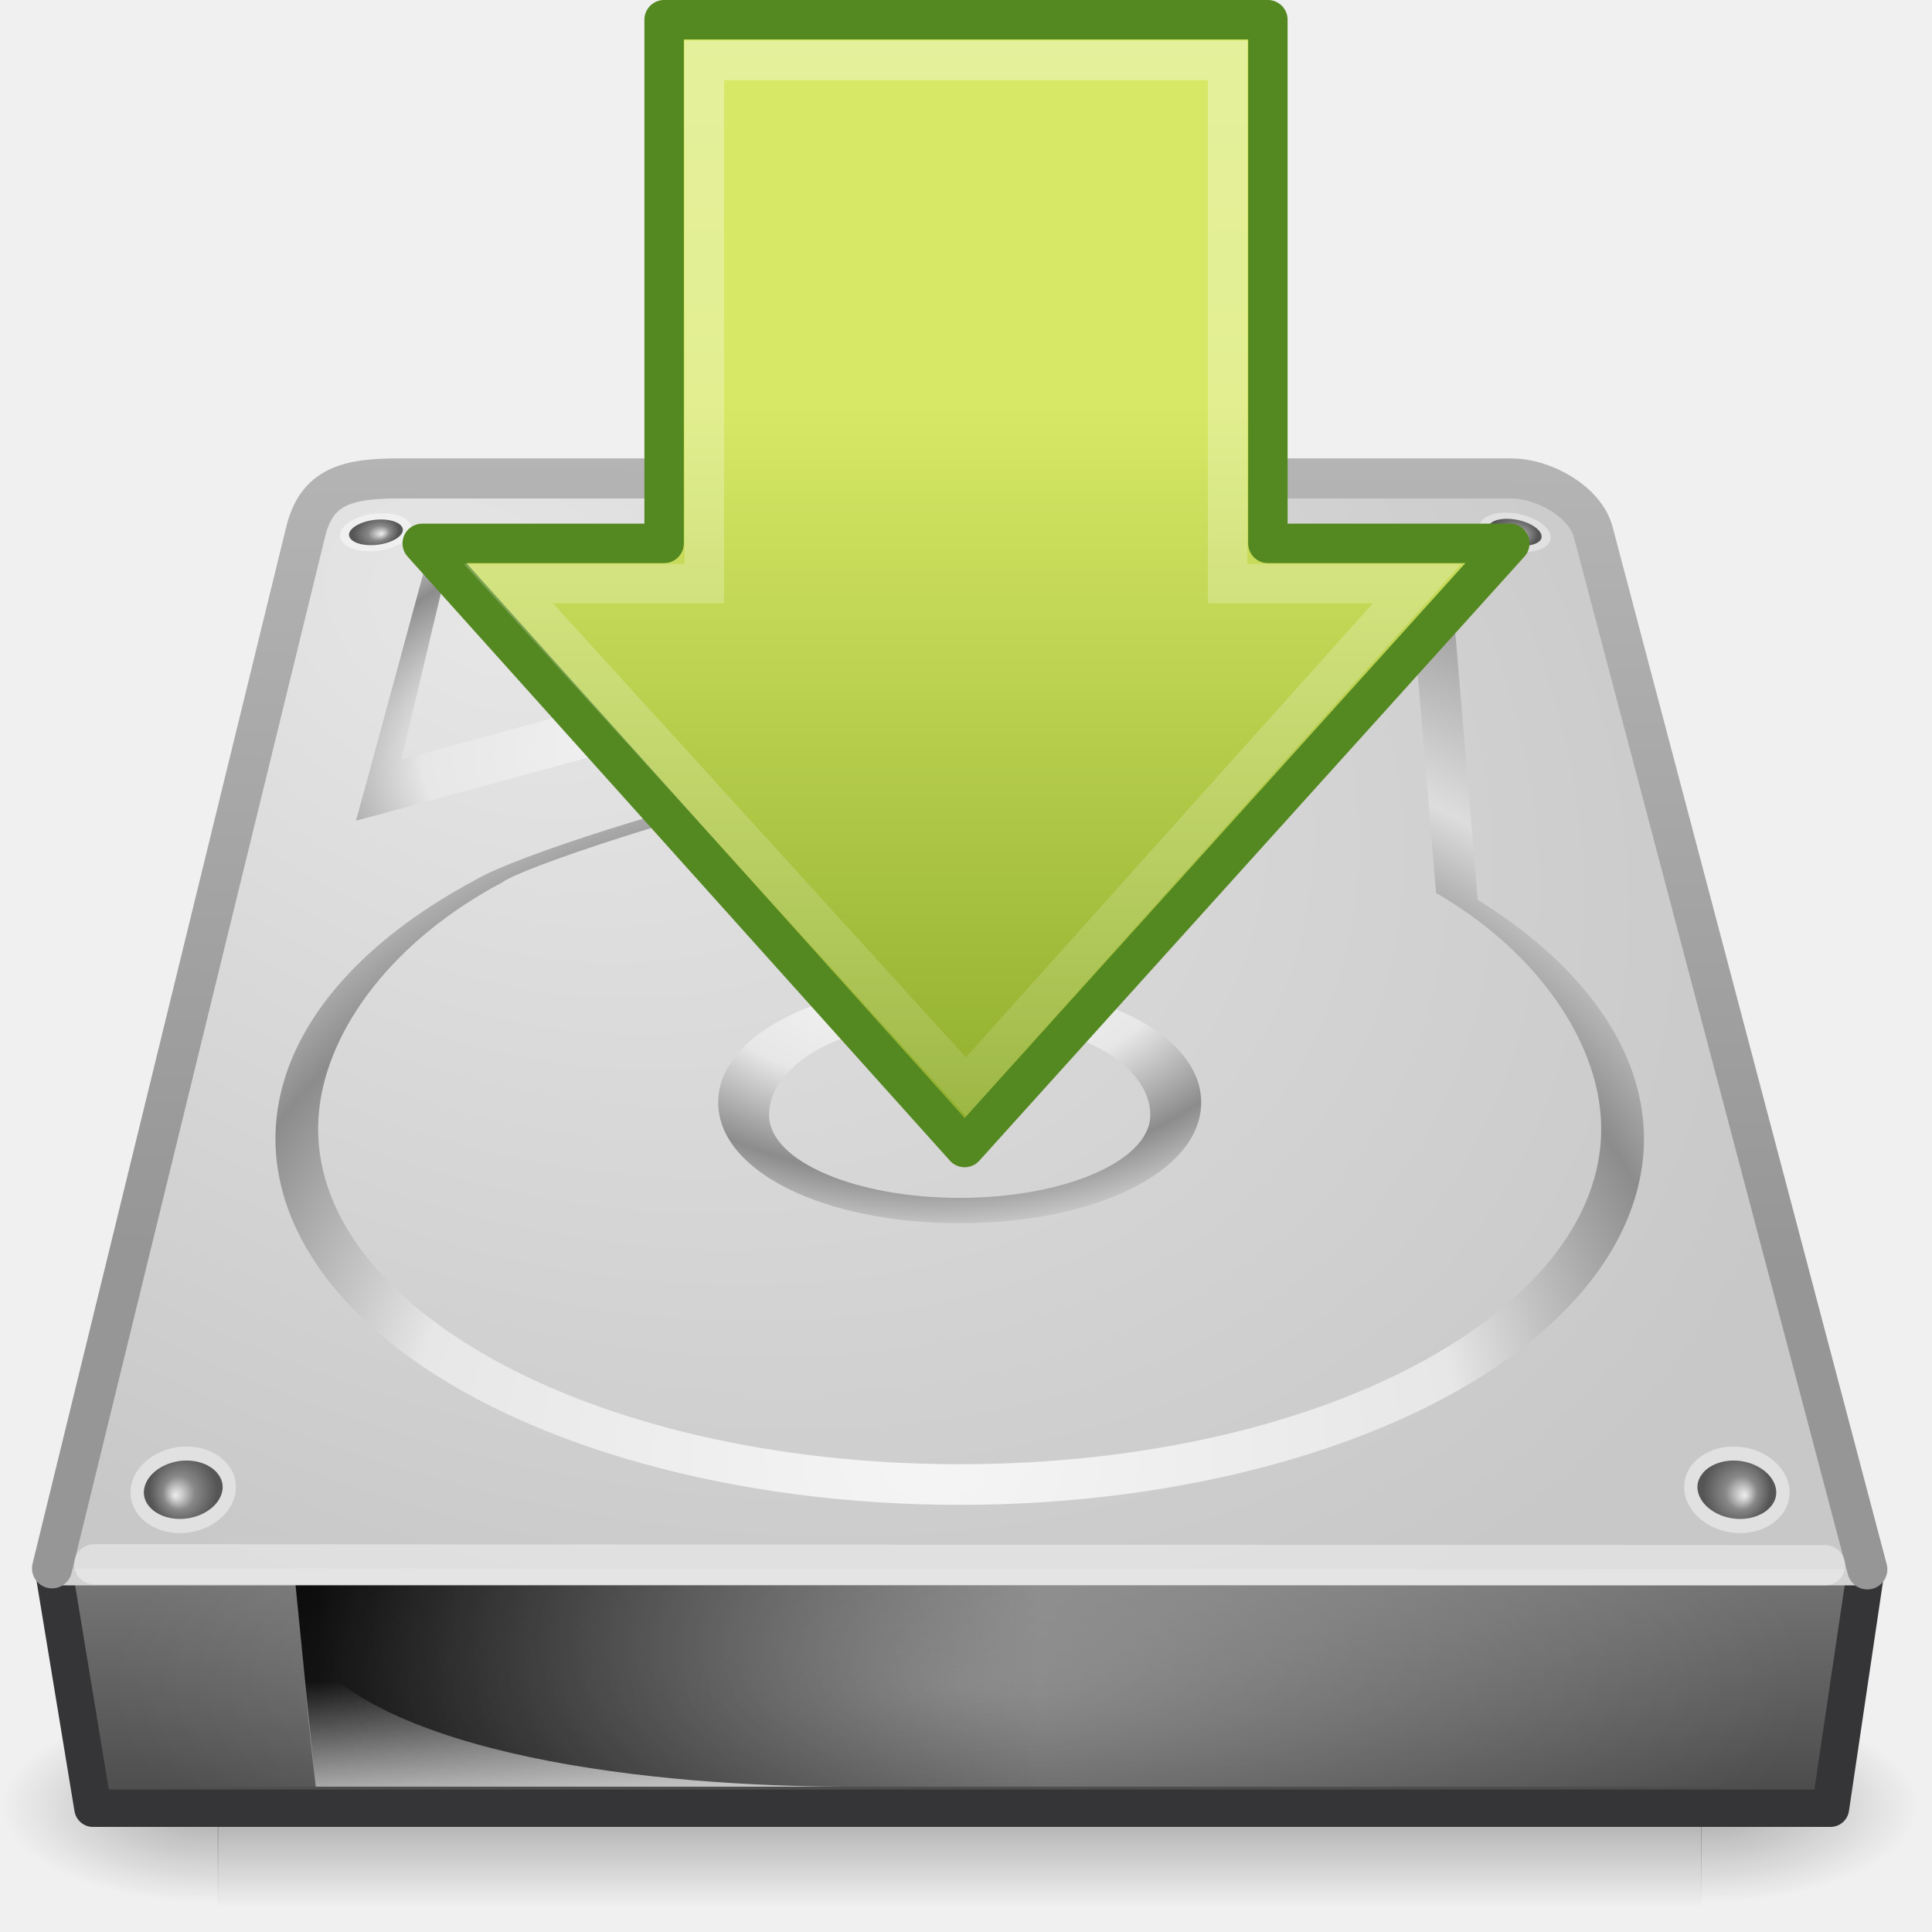
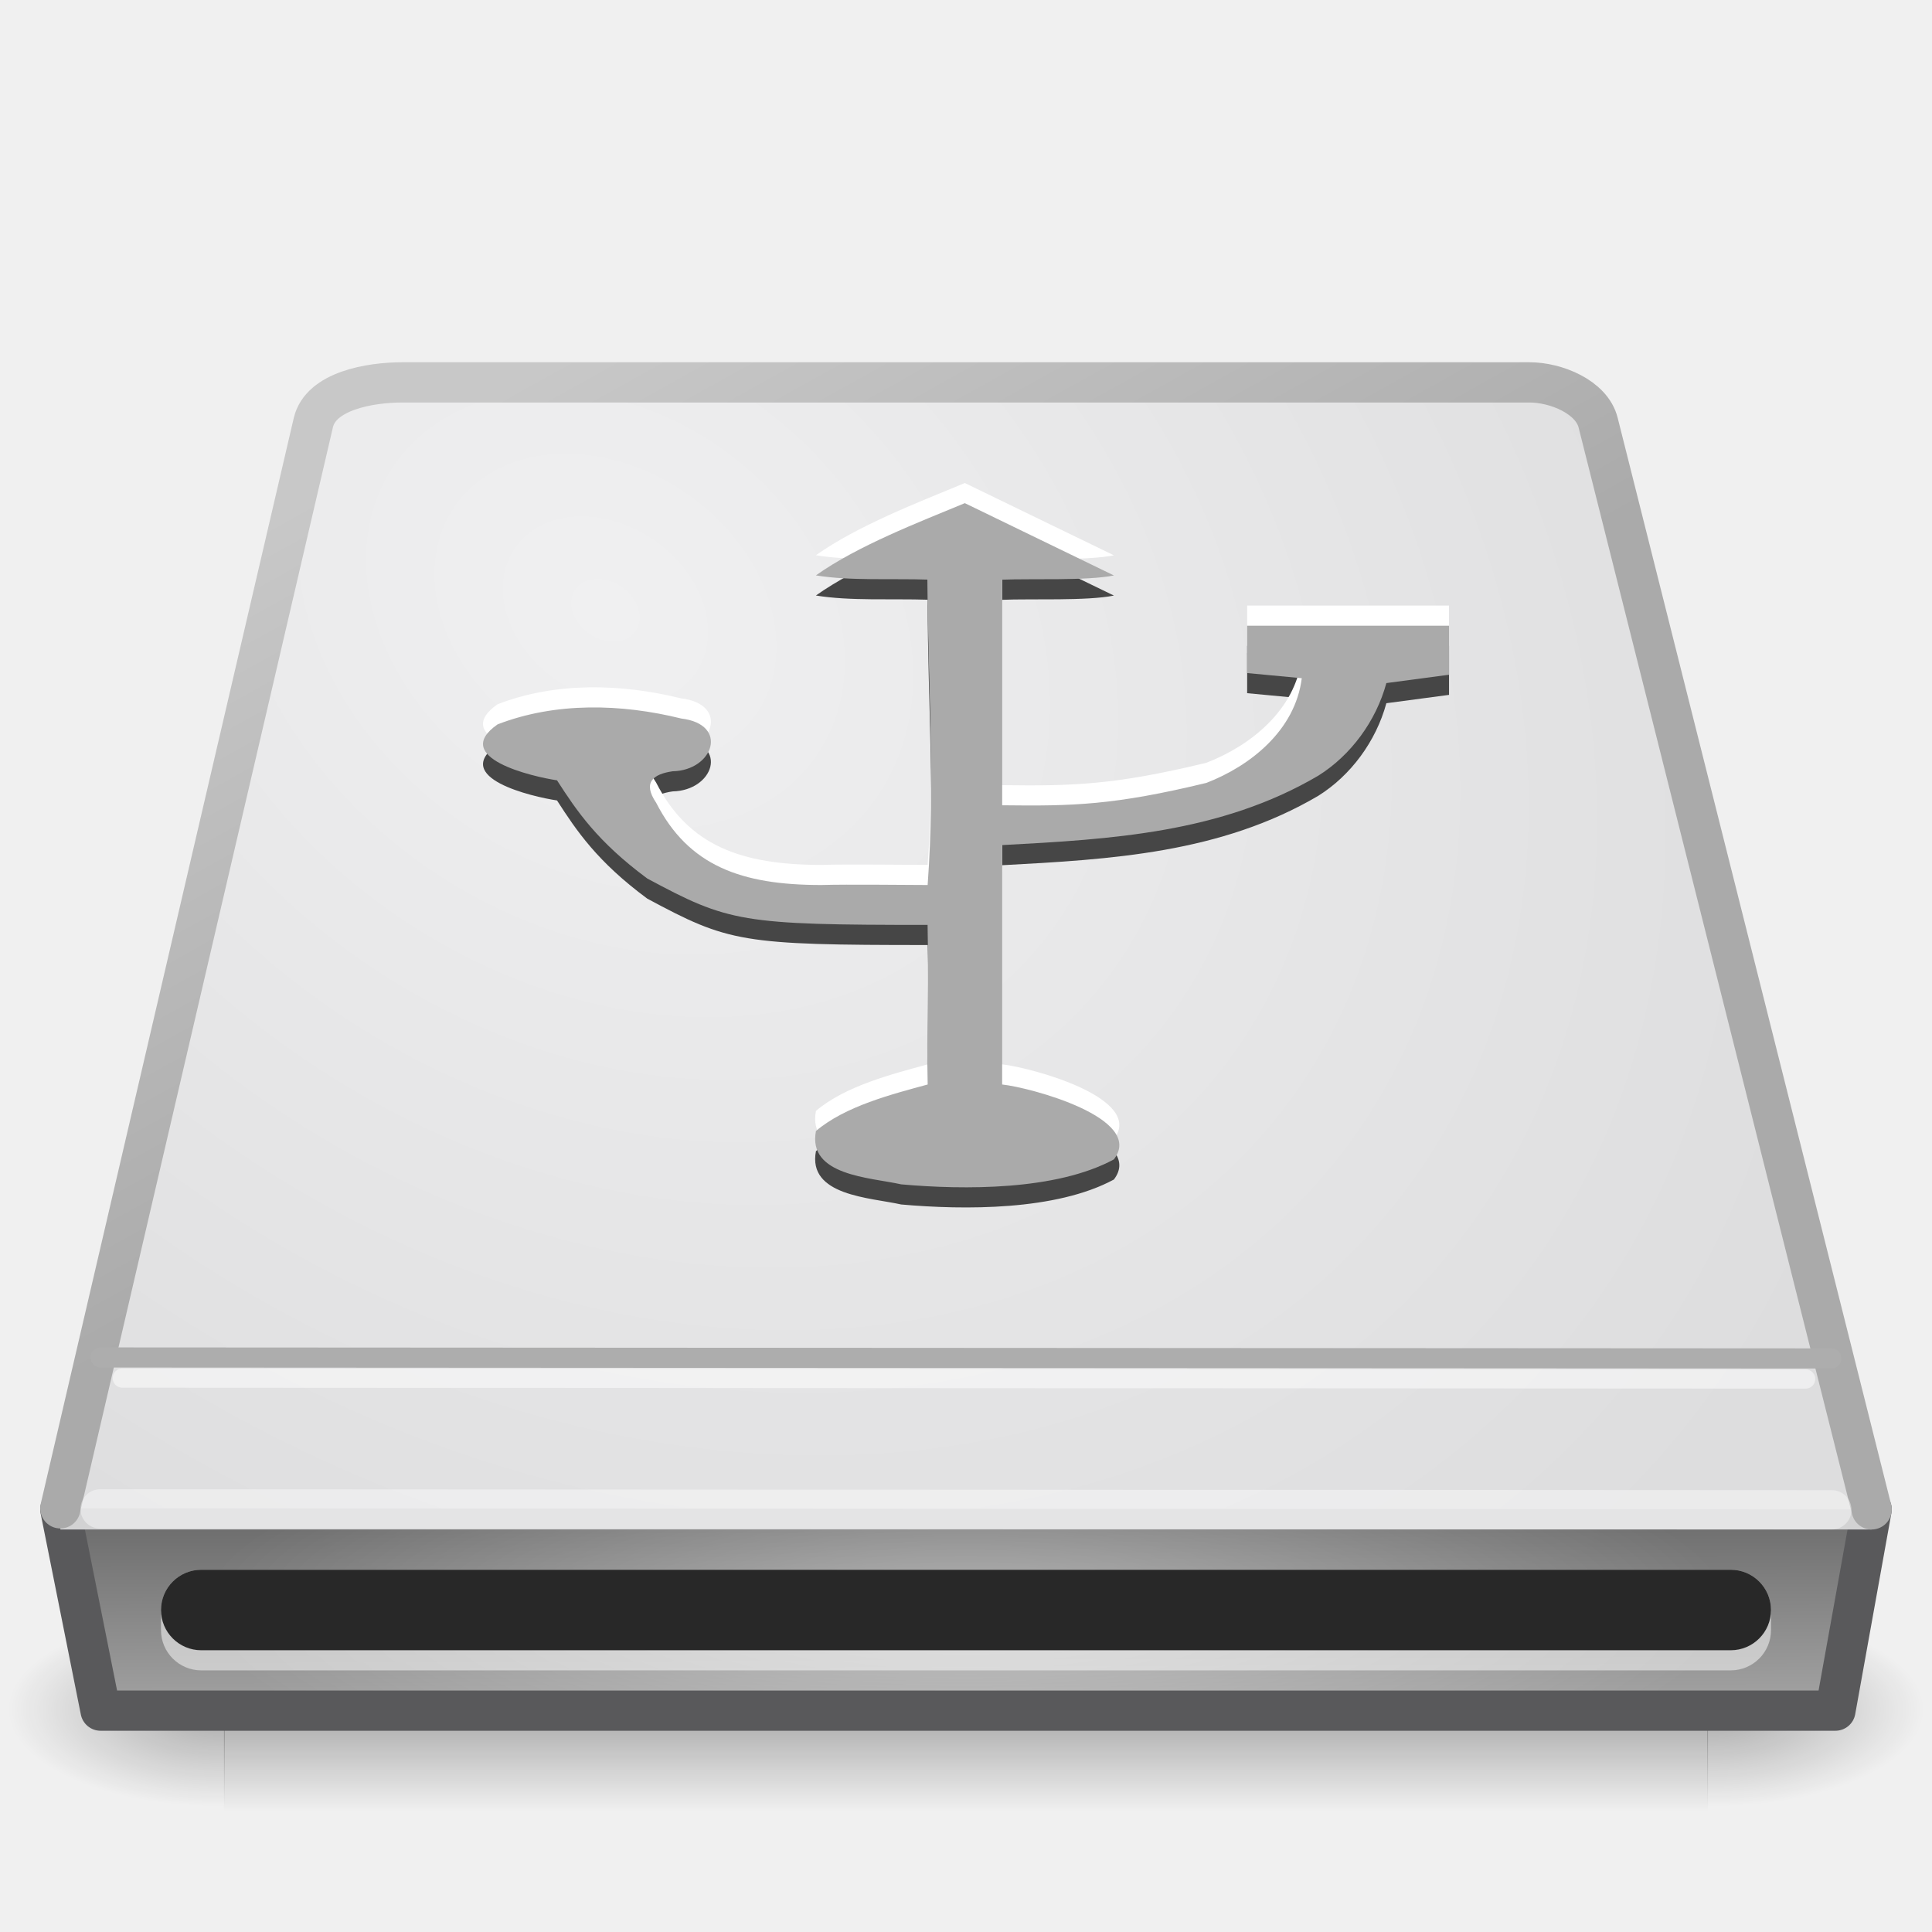
- <svg xmlns="http://www.w3.org/2000/svg" xmlns:xlink="http://www.w3.org/1999/xlink" id="svg3786" height="48" width="48" version="1.0">
+ <svg xmlns="http://www.w3.org/2000/svg" xmlns:xlink="http://www.w3.org/1999/xlink" id="svg3786" width="48" height="48" version="1.0">
  <defs id="defs3788">
-     <linearGradient id="linearGradient2901" y2="33.332" gradientUnits="userSpaceOnUse" x2="57.411" gradientTransform="matrix(0 .79844 -.79131 0 44.89 -5.6112)" y1="33.332" x1="8.527">
-       <stop id="stop4224" style="stop-color:#fff" offset="0" />
-       <stop id="stop4226" style="stop-color:#fff;stop-opacity:0" offset="1" />
+     <linearGradient id="linearGradient5060">
+       <stop id="stop5062" offset="0" />
+       <stop id="stop5064" style="stop-opacity:0" offset="1" />
    </linearGradient>
-     <linearGradient id="linearGradient3390" y2="23.891" gradientUnits="userSpaceOnUse" x2="1.31" gradientTransform="matrix(0 -.68843 -.68544 0 40.376 29.771)" y1="23.891" x1="28.671">
-       <stop id="stop2266" style="stop-color:#d7e866" offset="0" />
-       <stop id="stop2268" style="stop-color:#8cab2a" offset="1" />
+     <radialGradient id="radialGradient2920" cx="24" cy="42" r="21" gradientTransform="matrix(.90476 1.019e-7 -2.6817e-8 .2381 2.2857 30)" gradientUnits="userSpaceOnUse">
+       <stop id="stop6312" style="stop-color:#fff" offset="0" />
+       <stop id="stop6314" style="stop-color:#fff;stop-opacity:0" offset="1" />
+     </radialGradient>
+     <linearGradient id="linearGradient2927" x1="21.206" x2="13.664" y1="24.05" y2="10.014" gradientTransform="matrix(.99778 0 0 1.0331 .053179 -1.3449)" gradientUnits="userSpaceOnUse">
+       <stop id="stop3486" style="stop-color:#aaa" offset="0" />
+       <stop id="stop3488" style="stop-color:#c8c8c8" offset="1" />
    </linearGradient>
-     <radialGradient id="radialGradient2939" xlink:href="#linearGradient5060-3" gradientUnits="userSpaceOnUse" cy="486.65" cx="605.71" gradientTransform="matrix(.044847 0 0 .020588 15.232 34.84)" r="117.14" />
-     <linearGradient id="linearGradient5060-3">
-       <stop id="stop5062-9" offset="0" />
-       <stop id="stop5064-0" style="stop-opacity:0" offset="1" />
+     <linearGradient id="linearGradient2931" x1="28.438" x2="28.375" y1="50.296" y2="40.704" gradientTransform="matrix(1.0002 0 0 .62554 -5.0044 11.538)" gradientUnits="userSpaceOnUse">
+       <stop id="stop2223" style="stop-color:#aaa" offset="0" />
+       <stop id="stop2219" style="stop-color:#646464" offset="1" />
    </linearGradient>
-     <radialGradient id="radialGradient2936" xlink:href="#linearGradient5060-3" gradientUnits="userSpaceOnUse" cy="486.65" cx="605.71" gradientTransform="matrix(-.044847 0 0 .020588 32.454 34.84)" r="117.14" />
-     <linearGradient id="linearGradient2933" y2="50" gradientUnits="userSpaceOnUse" x2="30" gradientTransform="matrix(1.0018 0 0 .75964 -5.208 7.3249)" y1="41" x1="29.938">
-       <stop id="stop2223-8" style="stop-color:#7a7a7a" offset="0" />
-       <stop id="stop2219-5" style="stop-color:#474747" offset="1" />
+     <radialGradient id="radialGradient2934" cx="605.71" cy="486.65" r="117.14" gradientTransform="matrix(-.044847 0 0 .020588 32.611 32.451)" gradientUnits="userSpaceOnUse" xlink:href="#linearGradient5060" />
+     <radialGradient id="radialGradient2937" cx="605.71" cy="486.65" r="117.14" gradientTransform="matrix(.044847 0 0 .020588 15.389 32.451)" gradientUnits="userSpaceOnUse" xlink:href="#linearGradient5060" />
+     <linearGradient id="linearGradient2940" x1="302.86" x2="302.86" y1="366.65" y2="609.51" gradientTransform="matrix(.076357 0 0 .020588 -3.5974 32.451)" gradientUnits="userSpaceOnUse">
+       <stop id="stop5050" style="stop-opacity:0" offset="0" />
+       <stop id="stop5056" offset=".5" />
+       <stop id="stop5052" style="stop-opacity:0" offset="1" />
    </linearGradient>
-     <radialGradient id="radialGradient2927" gradientUnits="userSpaceOnUse" cy="8.49" cx="11.734" gradientTransform="matrix(1.3767 .69719 -.46811 .92435 -.20621 -.55007)" r="23.048">
-       <stop id="stop7064-9" style="stop-color:#e6e6e6" offset="0" />
-       <stop id="stop7060-6" style="stop-color:#c8c8c8" offset="1" />
+     <radialGradient id="radialGradient3725" cx="15.051" cy="10.273" r="23" gradientTransform="matrix(1.2356 .85341 -.66361 .96079 3.2712 -7.5535)" gradientUnits="userSpaceOnUse">
+       <stop id="stop7064" style="stop-color:#f0f0f1" offset="0" />
+       <stop id="stop7060" style="stop-color:#ddddde" offset="1" />
    </radialGradient>
-     <linearGradient id="linearGradient2929" y2="10" gradientUnits="userSpaceOnUse" x2="18.073" gradientTransform="translate(-.15705 1.3884)" y1="29.797" x1="17.814">
-       <stop id="stop3486-8" style="stop-color:#969696" offset="0" />
-       <stop id="stop3488-5" style="stop-color:#b4b4b4" offset="1" />
-     </linearGradient>
-     <radialGradient id="radialGradient2923" xlink:href="#linearGradient4035" gradientUnits="userSpaceOnUse" cy="206.43" cx="141.75" gradientTransform="matrix(.35161 -.0050244 .0026023 .28909 -27.181 -22.829)" r="78.728" />
-     <linearGradient id="linearGradient4035">
-       <stop id="stop4037" style="stop-color:#f5f5f5" offset="0" />
-       <stop id="stop4039" style="stop-color:#e7e7e7" offset=".47" />
-       <stop id="stop4041" style="stop-color:#8c8c8c" offset=".693" />
-       <stop id="stop4043" style="stop-color:#ddd" offset=".835" />
-       <stop id="stop4045" style="stop-color:#a8a8a8" offset="1" />
-     </linearGradient>
-     <radialGradient id="radialGradient2920" gradientUnits="userSpaceOnUse" cy="191.85" cx="142.62" gradientTransform="matrix(.18495 0 0 -.13074 -3.2682 47.437)" r="78.728">
-       <stop id="stop7611" style="stop-color:#fff" offset="0" />
-       <stop id="stop7677" style="stop-color:#e7e7e7" offset=".47" />
-       <stop id="stop7613" style="stop-color:#8c8c8c" offset=".672" />
-       <stop id="stop7617" style="stop-color:#ddd" offset=".835" />
-       <stop id="stop7615" style="stop-color:#a8a8a8" offset="1" />
-     </radialGradient>
-     <radialGradient id="radialGradient2965" fx="113.67" fy="98" xlink:href="#radialGradient4241" gradientUnits="userSpaceOnUse" cy="97.588" cx="113.07" gradientTransform="matrix(-.32949 0 0 .34975 41.806 2.8824)" r="2.563" />
-     <radialGradient id="radialGradient4241" fx="113.67" fy="98" gradientUnits="userSpaceOnUse" cy="97.588" cx="113.07" r="2.563">
-       <stop id="stop4243" style="stop-color:#eee" offset="0" />
-       <stop id="stop4245" style="stop-color:#cecece" offset=".16" />
-       <stop id="stop4247" style="stop-color:#888" offset=".468" />
-       <stop id="stop4249" style="stop-color:#555" offset="1" />
-     </radialGradient>
-     <radialGradient id="radialGradient2959" fx="113.67" fy="98" xlink:href="#radialGradient4241" gradientUnits="userSpaceOnUse" cy="97.588" cx="113.07" gradientTransform="matrix(.22283 -.037522 .025099 .14905 -18.303 2.9208)" r="2.563" />
-     <radialGradient id="radialGradient2953" fx="113.67" fy="98" xlink:href="#radialGradient4241" gradientUnits="userSpaceOnUse" cy="97.588" cx="113.07" gradientTransform="matrix(.22333 .034393 -.023006 .14939 14.634 -5.2433)" r="2.563" />
-     <linearGradient id="linearGradient2908" y2="35.281" xlink:href="#linearGradient5060-3" gradientUnits="userSpaceOnUse" x2="24.688" gradientTransform="matrix(1.0213 0 0 .89888 .63019 10.175)" y1="35.281" x1="7.062" />
-     <linearGradient id="linearGradient2905" y2="33.759" gradientUnits="userSpaceOnUse" x2="12.222" gradientTransform="matrix(1.0213 0 0 .89888 -.18223 11.367)" y1="37.206" x1="12.277">
-       <stop id="stop4238" style="stop-color:#eee" offset="0" />
-       <stop id="stop4240" style="stop-color:#eee;stop-opacity:0" offset="1" />
-     </linearGradient>
-     <radialGradient id="radialGradient2902" xlink:href="#linearGradient4035" gradientUnits="userSpaceOnUse" cy="143.83" cx="127.32" gradientTransform="matrix(.19054 -.025056 .0061935 .10073 -7.5942 6.8172)" r="78.728" />
-     <radialGradient id="radialGradient2947" fx="113.67" fy="98" xlink:href="#radialGradient4241" gradientUnits="userSpaceOnUse" cy="97.588" cx="113.07" gradientTransform="matrix(.32949 0 0 .34975 5.8979 2.8824)" r="2.563" />
-     <radialGradient id="radialGradient2896" gradientUnits="userSpaceOnUse" cy="42" cx="24" gradientTransform="matrix(1 -1.0652e-8 2.7813e-8 .35714 -.15705 26.889)" r="21">
-       <stop id="stop6312-6" style="stop-color:#fff" offset="0" />
-       <stop id="stop6314-6" style="stop-color:#fff;stop-opacity:0" offset="1" />
-     </radialGradient>
-     <linearGradient id="linearGradient3032" y2="609.51" gradientUnits="userSpaceOnUse" x2="302.86" gradientTransform="matrix(.076357 0 0 .020588 -3.7545 34.84)" y1="366.65" x1="302.86">
-       <stop id="stop5050-1" style="stop-opacity:0" offset="0" />
-       <stop id="stop5056-2" offset=".5" />
-       <stop id="stop5052-9" style="stop-opacity:0" offset="1" />
-     </linearGradient>
  </defs>
-   <rect id="rect2723-6" style="opacity:.3;fill:url(#linearGradient3032)" height="5" width="36.869" y="42.389" x="5.408" />
-   <path id="path2725-1" style="opacity:.3;fill:url(#radialGradient2939)" d="m42.26 42.389v5c2.309 0.009 5.583-1.12 5.583-2.5s-2.577-2.499-5.583-2.499z" />
-   <path id="path2727-1" style="opacity:.3;fill:url(#radialGradient2936)" d="m5.426 42.389v5c-2.309 0.009-5.583-1.12-5.583-2.5s2.577-2.499 5.583-2.499z" />
-   <path id="rect6431-5" style="stroke-linejoin:round;stroke-width:0.928;fill-rule:evenodd;stroke:#353537;stroke-linecap:round;enable-background:new;fill:url(#linearGradient2933)" d="m1.307 38.853h45.072l-0.901 6.072h-43.169l-1.001-6.072z" />
-   <rect id="rect6381-9" style="enable-background:new;fill:#d2d2d3;fill-rule:evenodd" height="1" width="45" y="38.388" x="1.343" />
-   <path id="path6345-8" style="stroke-linejoin:round;stroke-width:.996;stroke:url(#linearGradient2929);stroke-linecap:round;fill:url(#radialGradient2927)" d="m46.393 38.991-6.81-25.775c-0.193-0.734-1.201-1.33-2.049-1.33h-27.617c-1.303 0-2.049 0.199-2.324 1.33l-6.3 25.749" />
-   <path id="path7046-4" style="opacity:.4;stroke:#fff;stroke-linecap:round;fill:none" d="m45.343 38.888-43-0.024" />
-   <path id="path9001" style="fill:url(#radialGradient2923)" d="m40.814 27.762c-0.218-1.998-1.677-3.903-4.1-5.407-0.049-0.578-0.67-7.97-0.67-7.97-0.048-0.568-0.772-0.997-1.685-0.997h-5.731c-0.92 0-1.631 0.435-1.654 1.011-0.105 2.603-3.312 3.962-8.096 5.199-1.676 0.29-6.046 1.655-7.049 2.254-2.952 1.574-4.713 3.671-4.957 5.91-0.222 2.036 0.845 4.074 3.004 5.737 3.16 2.435 8.381 3.889 13.967 3.889 5.586 0 10.807-1.454 13.968-3.889 1.972-1.519 3.033-3.351 3.033-5.208 0-0.176-0.01-0.353-0.029-0.529h0zm-16.972 8.616c-9.303 0-16.427-4.08-15.912-8.81 0.222-2.039 1.854-4.216 4.557-5.651 0.506-0.381 5.077-1.865 6.717-2.126 4.545-1.172 8.701-2.693 8.831-5.899 0.006-0.153 0.268-0.275 0.592-0.275h5.731c0.332 0 0.612 0.128 0.625 0.285l0.696 8.282c2.409 1.396 3.868 3.479 4.076 5.384 0.516 4.73-6.608 8.81-15.912 8.81z" />
-   <path id="path9003" style="fill:url(#radialGradient2920)" d="m23.843 30.389c-3.365 0-5.945-1.267-5.999-2.948-0-0.018-0.001-0.036-0.001-0.054 0-0.608 0.338-1.187 0.981-1.676 1.087-0.828 2.963-1.322 5.02-1.322 2.056 0 3.932 0.494 5.019 1.322 0.661 0.504 1 1.102 0.98 1.73-0.055 1.681-2.635 2.948-5.999 2.948v0zm0-5.06c-3.162 0-4.773 1.256-4.735 2.402 0.037 1.129 2.156 2.03 4.735 2.03s4.698-0.902 4.735-2.03c0.037-1.147-1.573-2.402-4.735-2.402z" />
-   <path id="path9007" style="fill:#e1e1e1" d="m5.859 37.008c-0.042 0.595-0.663 1.081-1.388 1.081-0.725 0-1.273-0.485-1.225-1.081 0.048-0.592 0.67-1.07 1.387-1.07 0.718 0 1.267 0.478 1.226 1.07z" />
-   <path id="path9009" style="fill:url(#radialGradient2965)" d="m5.39 36.589c0.066 0.076 0.142 0.197 0.142 0.357 0 0.012-0.001 0.023-0.001 0.035-0.029 0.41-0.514 0.757-1.06 0.757-0.311 0-0.595-0.114-0.759-0.305-0.071-0.081-0.152-0.216-0.137-0.396 0.033-0.407 0.518-0.751 1.059-0.751 0.308 0 0.591 0.113 0.756 0.302h0z" />
-   <path id="path9019" style="fill:#f0f0f0" d="m8.457 13.37c0.071 0.249 0.526 0.385 1.016 0.302 0.49-0.083 0.826-0.352 0.751-0.6-0.075-0.247-0.53-0.38-1.015-0.298-0.486 0.082-0.822 0.348-0.752 0.596z" />
-   <path id="path9021" style="fill:url(#radialGradient2959)" d="m8.743 13.139c-0.039 0.04-0.082 0.1-0.07 0.169 0.001 0.005 0.002 0.01 0.003 0.015 0.049 0.172 0.402 0.264 0.771 0.202 0.21-0.035 0.394-0.116 0.492-0.216 0.042-0.043 0.087-0.11 0.064-0.184-0.052-0.17-0.404-0.261-0.77-0.199-0.209 0.035-0.392 0.116-0.49 0.215l-0 0z" />
-   <path id="path9025" style="fill:#e1e1e1" d="m36.755 13.085c-0.011 0.259 0.378 0.531 0.87 0.607 0.491 0.076 0.895-0.074 0.901-0.334 0.006-0.258-0.383-0.527-0.87-0.602-0.487-0.075-0.89 0.072-0.901 0.329z" />
-   <path id="path9027" style="fill:url(#radialGradient2953)" d="m37.101 12.955c-0.05 0.025-0.109 0.069-0.12 0.138-0.001 0.005-0.001 0.01-0.001 0.015-0.008 0.178 0.299 0.377 0.668 0.434 0.211 0.032 0.411 0.014 0.535-0.051 0.053-0.027 0.117-0.077 0.119-0.155 0.004-0.177-0.302-0.375-0.668-0.431-0.209-0.032-0.408-0.013-0.533 0.05l-0-0z" />
-   <path id="rect8993" style="fill-rule:evenodd;fill:url(#linearGradient2908)" d="m7.343 39.389h18.5v5h-18l-0.5-5z" />
-   <path id="path8995" style="opacity:.811;fill:url(#linearGradient2905);fill-rule:evenodd" d="m7.843 44.389l-0.4-3.606c1.875 2.858 8.873 3.606 13.613 3.606h-13.213z" />
-   <path id="path9039" style="fill:url(#radialGradient2902)" d="m10.75 13.389-0.103 0.381-1.542 5.671-0.262 0.948 0.764-0.204 12.995-3.544 0.041-0.018 0.034-0.018c0.688-0.354 1.056-1.07 1.143-1.728 0.043-0.329 0.03-0.651-0.083-0.948-0.107-0.281-0.385-0.531-0.675-0.523v-0.018h-0.048-11.955-0.31l0 0zm0.44 0.35h11.977c0.006 0.048 0.019 0.074 0.007 0.165-0.038 0.285-0.199 1.305-0.605 1.527l-12.596 3.438 1.218-5.13h0z" />
-   <path id="path9091" style="fill:#e1e1e1" d="m41.845 37.008c0.042 0.595 0.663 1.081 1.388 1.081 0.725 0 1.273-0.485 1.225-1.081-0.048-0.592-0.67-1.07-1.387-1.07-0.718 0-1.267 0.478-1.226 1.07z" />
-   <path id="path9093" style="fill:url(#radialGradient2947)" d="m42.314 36.589c-0.066 0.076-0.142 0.197-0.142 0.357 0 0.012 0.001 0.023 0.001 0.035 0.029 0.41 0.514 0.757 1.06 0.757 0.311 0 0.595-0.114 0.759-0.305 0.071-0.081 0.152-0.216 0.137-0.396-0.033-0.407-0.518-0.751-1.059-0.751-0.308 0-0.591 0.113-0.756 0.302h-0z" />
-   <rect id="rect6300-3" style="opacity:.3;fill:url(#radialGradient2896)" height="5" width="42" y="39.389" x="2.843" />
-   <path id="path4348" style="stroke-linejoin:round;stroke:#548820;stroke-linecap:round;stroke-width:.98;fill:url(#linearGradient3390)" d="m37.51 13.5-13.544 15.01-13.476-15.01h6.01v-13.01h15v13.01h6.01z" />
-   <path id="path4360" style="opacity:0.354;stroke:url(#linearGradient2901);stroke-width:.98;fill:none" d="m35.205 14.5-11.205 12.5-11.367-12.5h4.867v-13h13v13h4.705z" />
+   <rect id="rect2723" x="5.565" y="40" width="36.869" height="5" style="fill:url(#linearGradient2940);opacity:.3" />
+   <path id="path2725" d="m42.417 40v5c2.309 0.009 5.583-1.12 5.583-2.5s-2.577-2.499-5.583-2.499z" style="fill:url(#radialGradient2937);opacity:.3" />
+   <path id="path2727" d="m5.583 40v5c-2.309 0.009-5.583-1.12-5.583-2.5s2.577-2.499 5.583-2.499z" style="fill:url(#radialGradient2934);opacity:.3" />
+   <path id="rect6431" d="m1.5 37.5h45l-0.9 5h-43.101l-1-5z" style="enable-background:new;fill-rule:evenodd;fill:url(#linearGradient2931);stroke-linecap:round;stroke-linejoin:round;stroke-width:1;stroke:#59595b" />
+   <rect id="rect6381" x="1.5" y="37" width="45" height="1" style="enable-background:new;fill-rule:evenodd;fill:#d2d2d3" />
+   <path id="path6345" d="m46.5 37.5-6.795-27c-0.161-0.639-1.046-1-1.706-1h-28c-0.81 0-2.03 0.211-2.214 1l-6.286 26.974" style="fill:url(#radialGradient3725);stroke-linecap:round;stroke-linejoin:round;stroke:url(#linearGradient2927)" />
+   <path id="path7046" d="m45.511 37.511-43.023-0.023" style="fill:none;opacity:.4;stroke-linecap:round;stroke-width:.977;stroke:#fff" />
+   <rect id="rect6298" x="4" y="39" width="40" height="2.5" rx="1" style="fill:#fff;opacity:.5" />
+   <rect id="rect6300" x="3" y="38" width="42" height="4" style="fill:url(#radialGradient2920);opacity:.4" />
+   <rect id="rect6287" x="4" y="39" width="40" height="2" rx="1" style="fill:#282828" />
+   <path id="path6292" d="m45.5 33.75-43-0.024" style="fill:none;stroke-linecap:round;stroke-width:.5;stroke:#adadad" />
+   <path id="path6294" d="m44.861 34.261-41.823-0.023" style="fill:none;opacity:.5;stroke-linecap:round;stroke-width:.477;stroke:#fff" />
+   <path id="path6672" d="m23.972 13c-1.174 0.487-2.662 1.059-3.701 1.795 0.835 0.14 1.922 0.075 2.776 0.105 0.002 2.672 0.196 4.922 0 7.588-0.458 0-2.003-0.02-2.642 0-1.985 0-3.3-0.475-4.103-2.044-0.343-0.506-0.075-0.712 0.411-0.782 1.011-0.02 1.41-1.167 0.21-1.311-1.486-0.367-3.114-0.413-4.561 0.146-1.183 0.825 0.864 1.298 1.477 1.39 0.488 0.757 0.999 1.52 2.242 2.439 2.022 1.087 2.341 1.153 6.967 1.153 0.033 1.315-0.033 2.651 0 3.965-0.874 0.238-2.048 0.536-2.776 1.156-0.213 1.11 1.346 1.152 2.118 1.325 1.566 0.139 3.85 0.155 5.284-0.62 0.785-1.024-2.074-1.786-2.776-1.861v-5.948c2.704-0.144 5.431-0.299 7.854-1.724 0.808-0.506 1.434-1.353 1.692-2.301l1.557-0.207v-1.219h-5.016v1.177l1.357 0.128c-0.162 1.298-1.282 2.181-2.37 2.601-2.298 0.556-3.322 0.578-5.073 0.556v-5.605c0.719-0.031 2.097 0.032 2.776-0.105l-3.701-1.795z" style="fill:#464646" />
+   <path id="path6670" d="m23.972 12c-1.174 0.487-2.662 1.059-3.701 1.795 0.835 0.14 1.922 0.075 2.776 0.105 0.002 2.672 0.196 4.922 0 7.588-0.458 0-2.003-0.02-2.642 0-1.985 0-3.3-0.475-4.103-2.044-0.343-0.506-0.075-0.712 0.411-0.782 1.011-0.02 1.41-1.167 0.21-1.311-1.486-0.367-3.114-0.413-4.561 0.146-1.183 0.825 0.864 1.298 1.477 1.39 0.488 0.757 0.999 1.52 2.242 2.439 2.022 1.087 2.341 1.153 6.967 1.153 0.033 1.315-0.033 2.651 0 3.965-0.874 0.238-2.048 0.536-2.776 1.156-0.213 1.11 1.346 1.152 2.118 1.325 1.566 0.139 3.85 0.155 5.284-0.62 0.785-1.024-2.074-1.786-2.776-1.861v-5.948c2.704-0.144 5.431-0.299 7.854-1.724 0.808-0.506 1.434-1.353 1.692-2.301l1.557-0.207v-1.219h-5.016v1.177l1.357 0.128c-0.162 1.298-1.282 2.181-2.37 2.601-2.298 0.556-3.322 0.578-5.073 0.556v-5.605c0.719-0.031 2.097 0.032 2.776-0.105l-3.701-1.795z" style="fill:#fff" />
+   <path id="path2483" d="m23.972 12.5c-1.174 0.487-2.662 1.059-3.701 1.795 0.835 0.14 1.922 0.075 2.776 0.105 0.002 2.672 0.196 4.922 0 7.588-0.458 0-2.003-0.02-2.642 0-1.985 0-3.3-0.475-4.103-2.044-0.343-0.506-0.075-0.712 0.411-0.782 1.011-0.02 1.41-1.167 0.21-1.311-1.486-0.367-3.114-0.413-4.561 0.146-1.183 0.825 0.864 1.298 1.477 1.39 0.488 0.757 0.999 1.52 2.242 2.439 2.022 1.087 2.341 1.153 6.967 1.153 0.033 1.315-0.033 2.651 0 3.965-0.874 0.238-2.048 0.536-2.776 1.156-0.213 1.11 1.346 1.152 2.118 1.325 1.566 0.139 3.85 0.155 5.284-0.62 0.785-1.024-2.074-1.786-2.776-1.861v-5.948c2.704-0.144 5.431-0.299 7.854-1.724 0.808-0.506 1.434-1.353 1.692-2.301l1.557-0.207v-1.219h-5.016v1.177l1.357 0.128c-0.162 1.298-1.282 2.181-2.37 2.601-2.298 0.556-3.322 0.578-5.073 0.556v-5.605c0.719-0.031 2.097 0.032 2.776-0.105l-3.701-1.795z" style="fill:#aaa" />
</svg>
